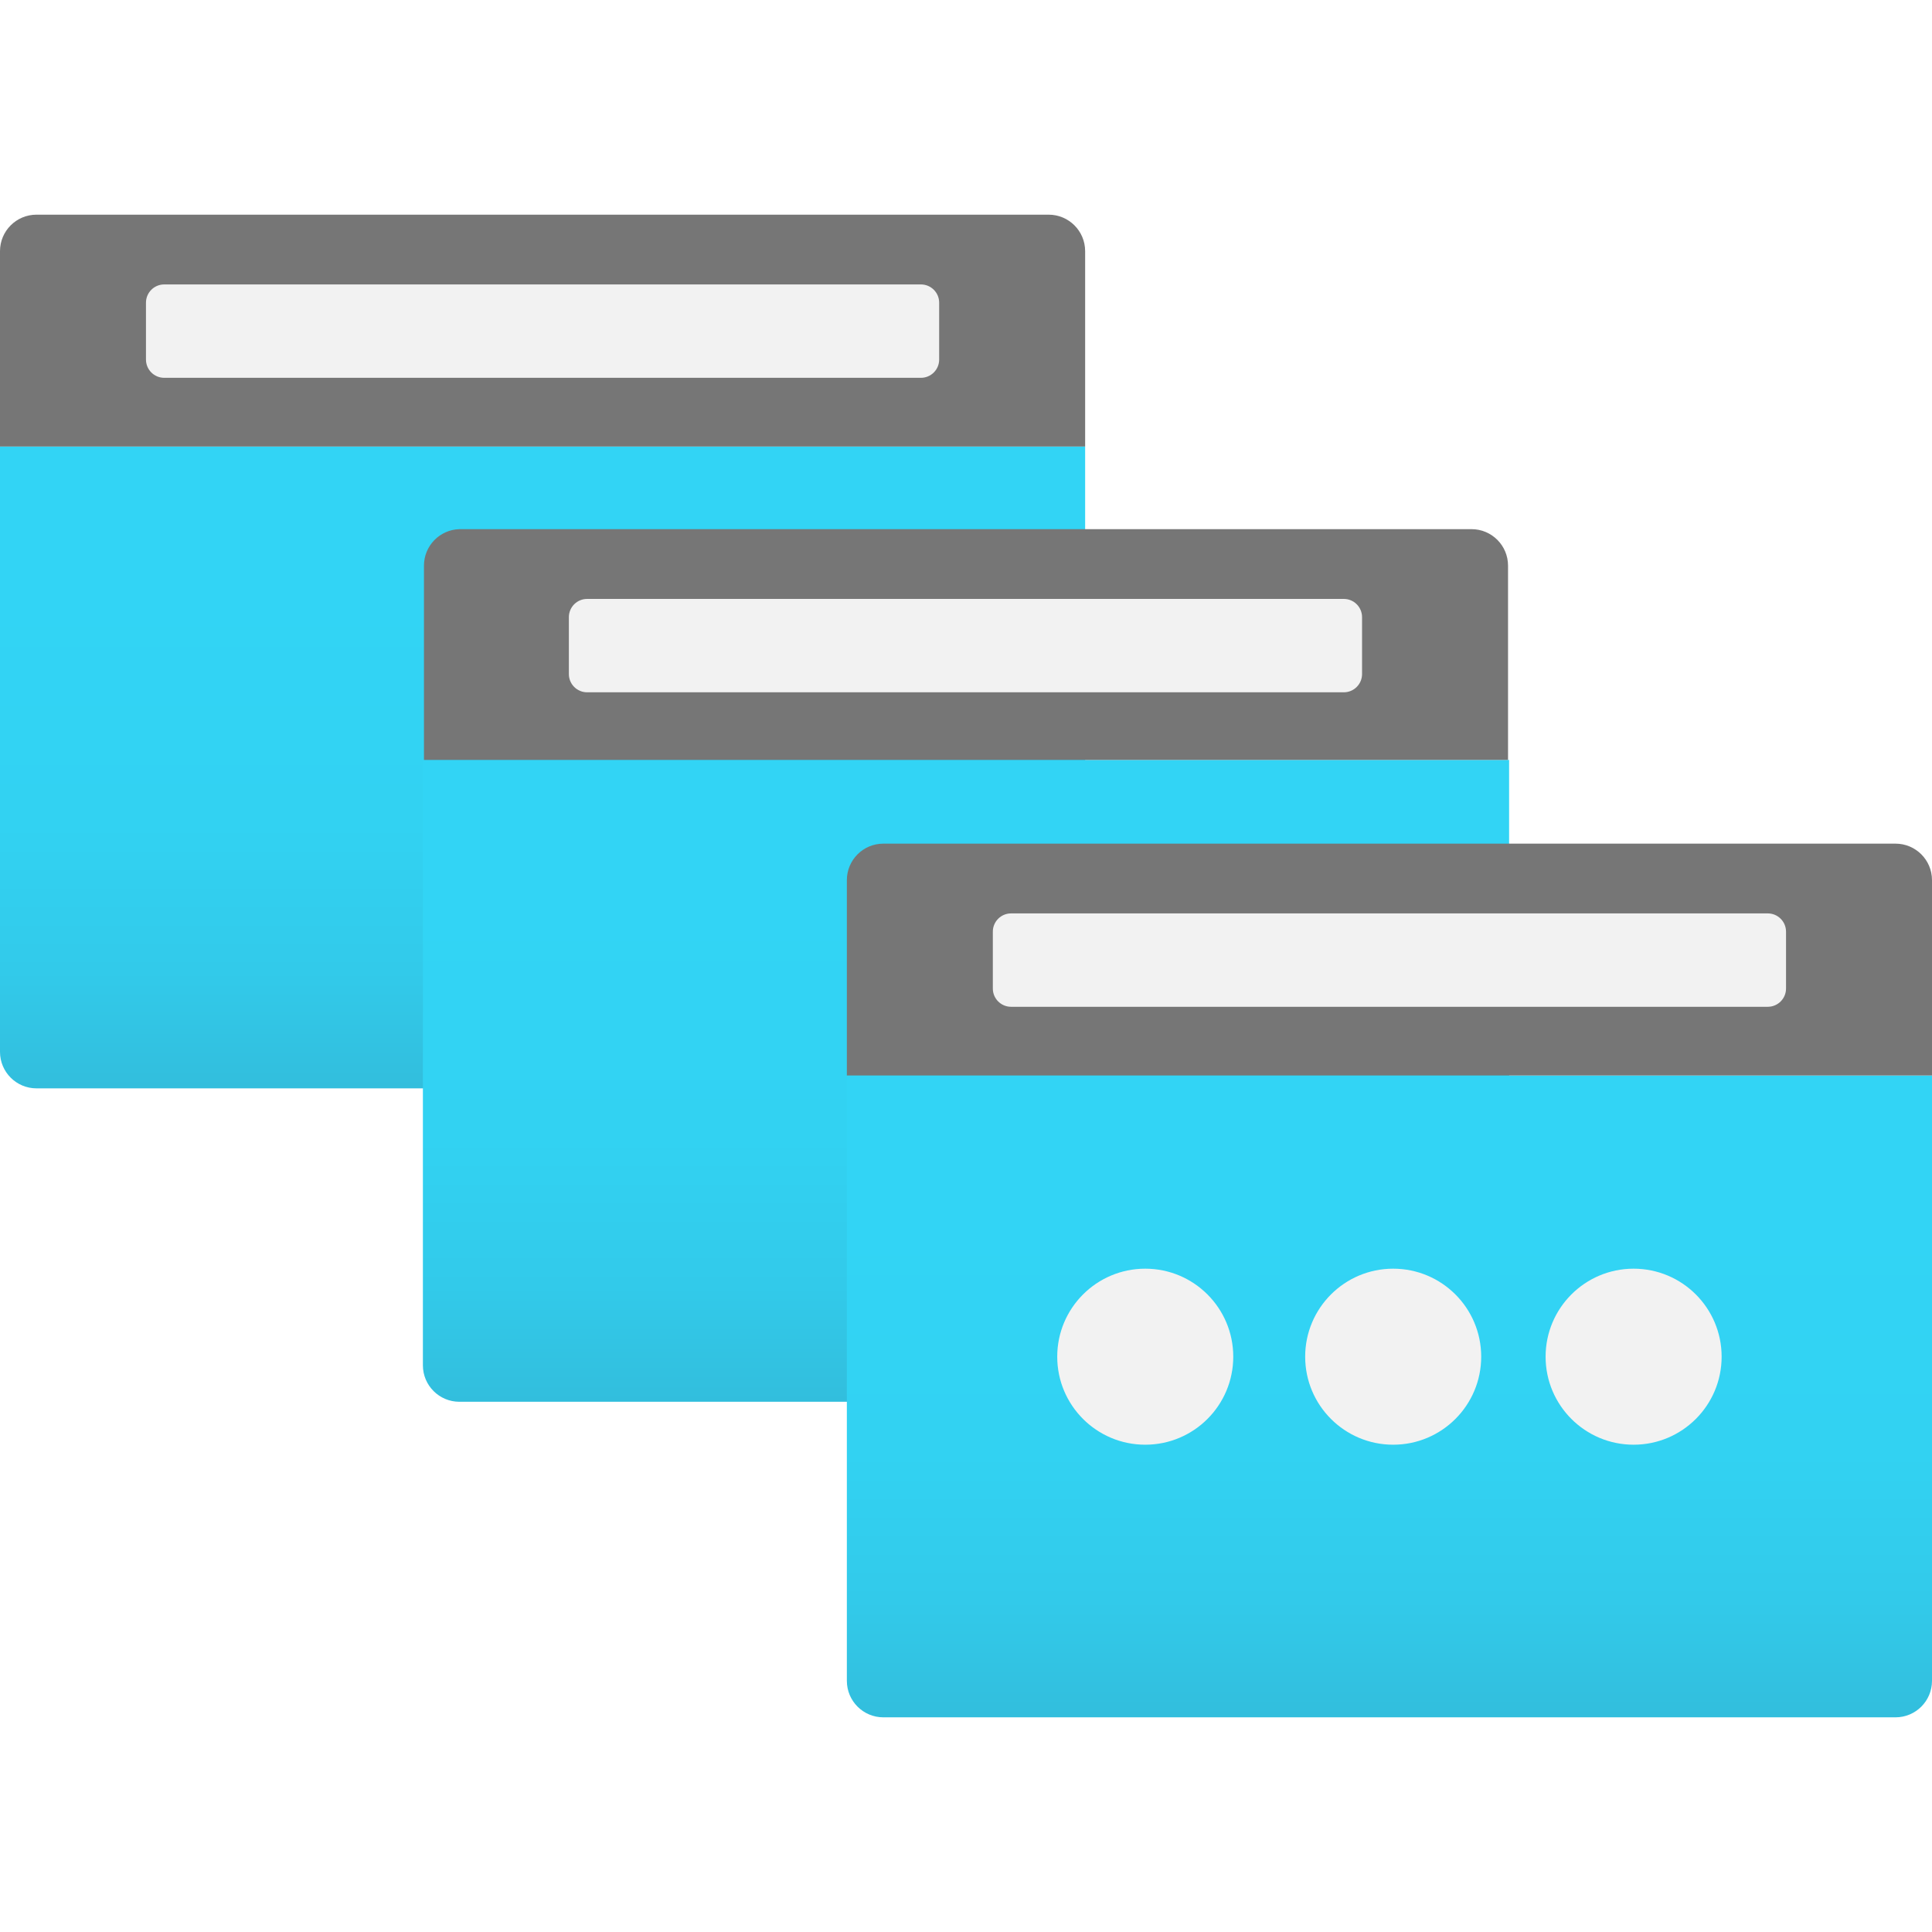
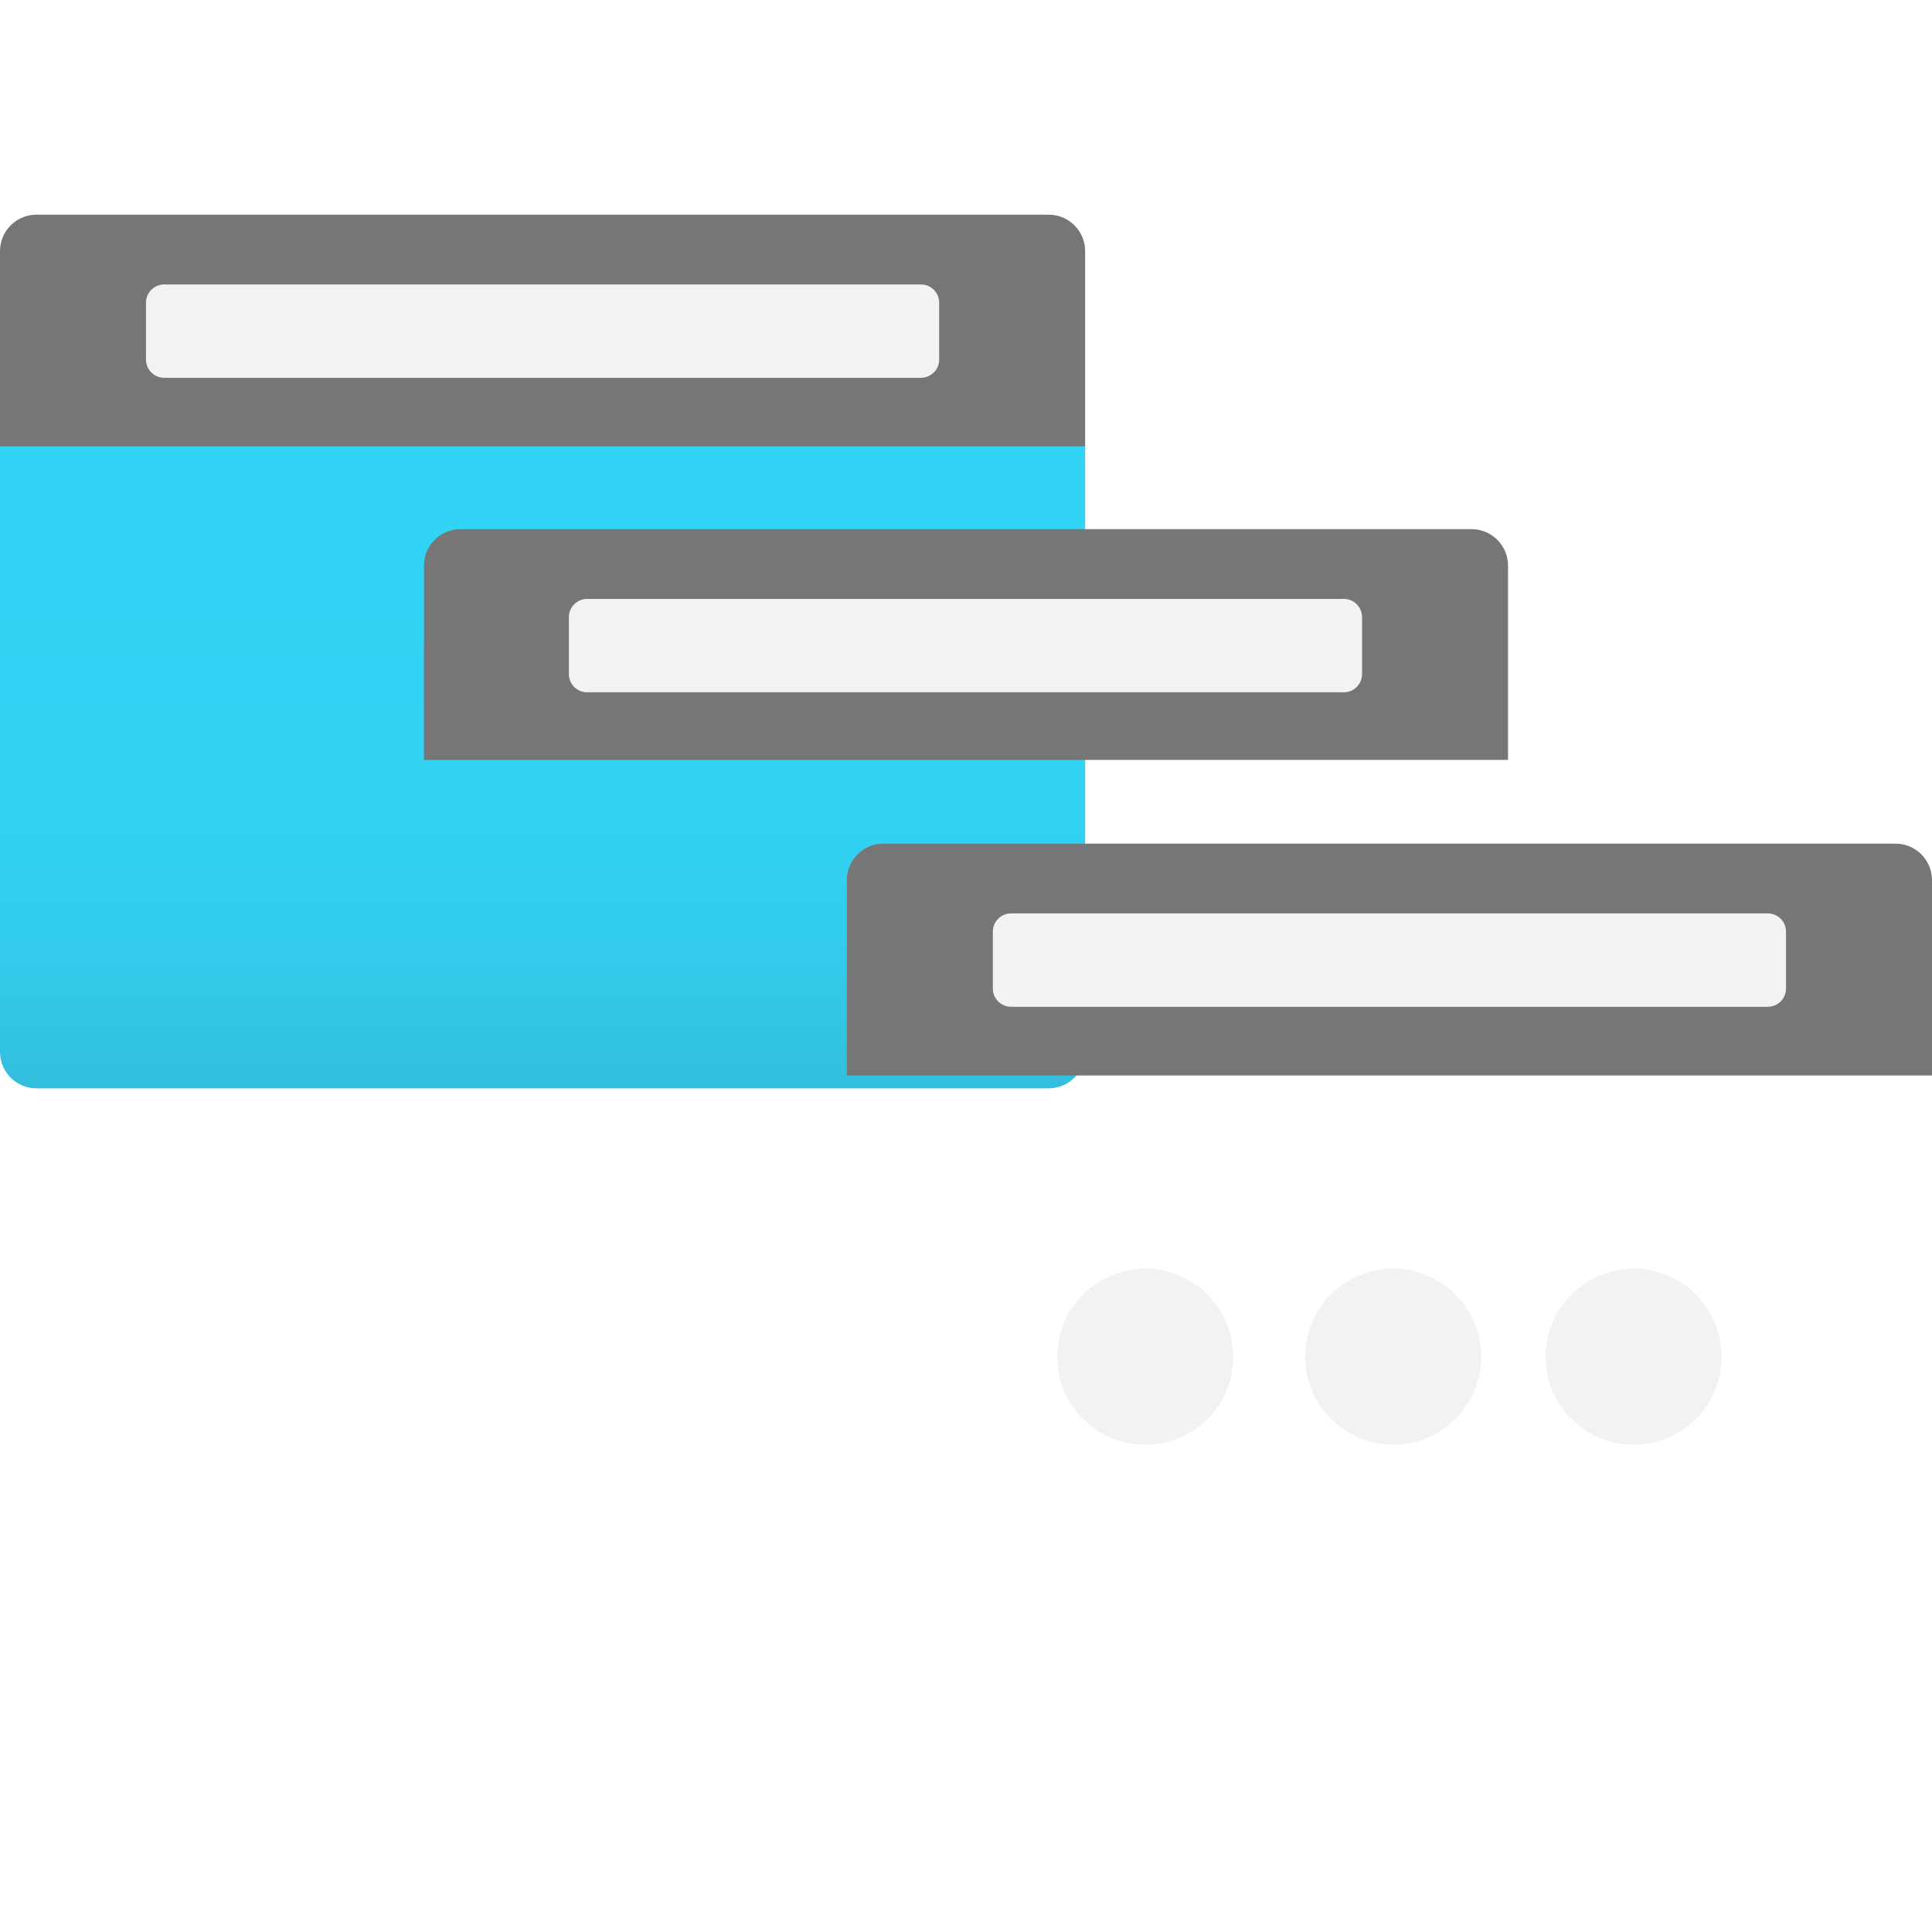
- <svg xmlns="http://www.w3.org/2000/svg" xmlns:xlink="http://www.w3.org/1999/xlink" data-name="azure-fluent-icons" viewBox="0 0 18 18">
+ <svg xmlns="http://www.w3.org/2000/svg" data-name="azure-fluent-icons" viewBox="0 0 18 18">
  <defs>
    <linearGradient id="a" x1="5.055" y1="-1401.772" x2="5.055" y2="-1395.802" gradientTransform="matrix(1 0 0 -1 0 -1391.642)" gradientUnits="userSpaceOnUse">
      <stop offset="0" stop-color="#32bedd" />
      <stop offset=".18" stop-color="#32caea" />
      <stop offset=".41" stop-color="#32d2f2" />
      <stop offset=".78" stop-color="#32d4f5" />
    </linearGradient>
-     <linearGradient id="b" x1="9" y1="-1404.702" x2="9" y2="-1398.732" xlink:href="#a" />
-     <linearGradient id="c" x1="12.945" y1="-1407.632" x2="12.945" y2="-1401.662" xlink:href="#a" />
+     <linearGradient id="b" x1="9" y1="-1404.702" x2="9" y2="-1398.732" />
+     <linearGradient id="c" x1="12.945" y1="-1407.632" x2="12.945" y2="-1401.662" />
  </defs>
  <path d="M0 4.16h10.11V9.8a.34.34 0 01-.34.34H.34A.34.34 0 010 9.8V4.16z" fill="url(#a)" />
  <path d="M.34 2h9.43a.34.34 0 01.34.34v1.82H0V2.34A.34.34 0 01.34 2z" fill="#767676" />
  <rect x="1.36" y="2.65" width="7.39" height=".87" rx=".17" fill="#f2f2f2" />
  <path d="M3.94 7.08h10.12v5.64a.34.34 0 01-.34.34H4.28a.34.34 0 01-.34-.34z" fill="url(#b)" />
  <path d="M4.28 4.93h9.43a.34.34 0 01.34.34v1.81H3.95V5.27a.34.34 0 01.33-.34z" fill="#767676" />
  <rect x="5.3" y="5.58" width="7.39" height=".87" rx=".17" fill="#f2f2f2" />
  <path d="M7.89 10.02H18v5.64a.34.34 0 01-.34.34H8.23a.34.34 0 01-.34-.34z" fill="url(#c)" />
  <path d="M8.23 7.86h9.43a.34.34 0 01.34.34v1.82H7.89V8.2a.34.34 0 01.34-.34z" fill="#767676" />
  <g fill="#f2f2f2">
    <circle cx="15.22" cy="12.64" r=".82" />
    <circle cx="12.98" cy="12.64" r=".82" />
    <circle cx="10.67" cy="12.64" r=".82" />
  </g>
  <rect x="9.25" y="8.51" width="7.39" height=".87" rx=".17" fill="#f2f2f2" />
</svg>
